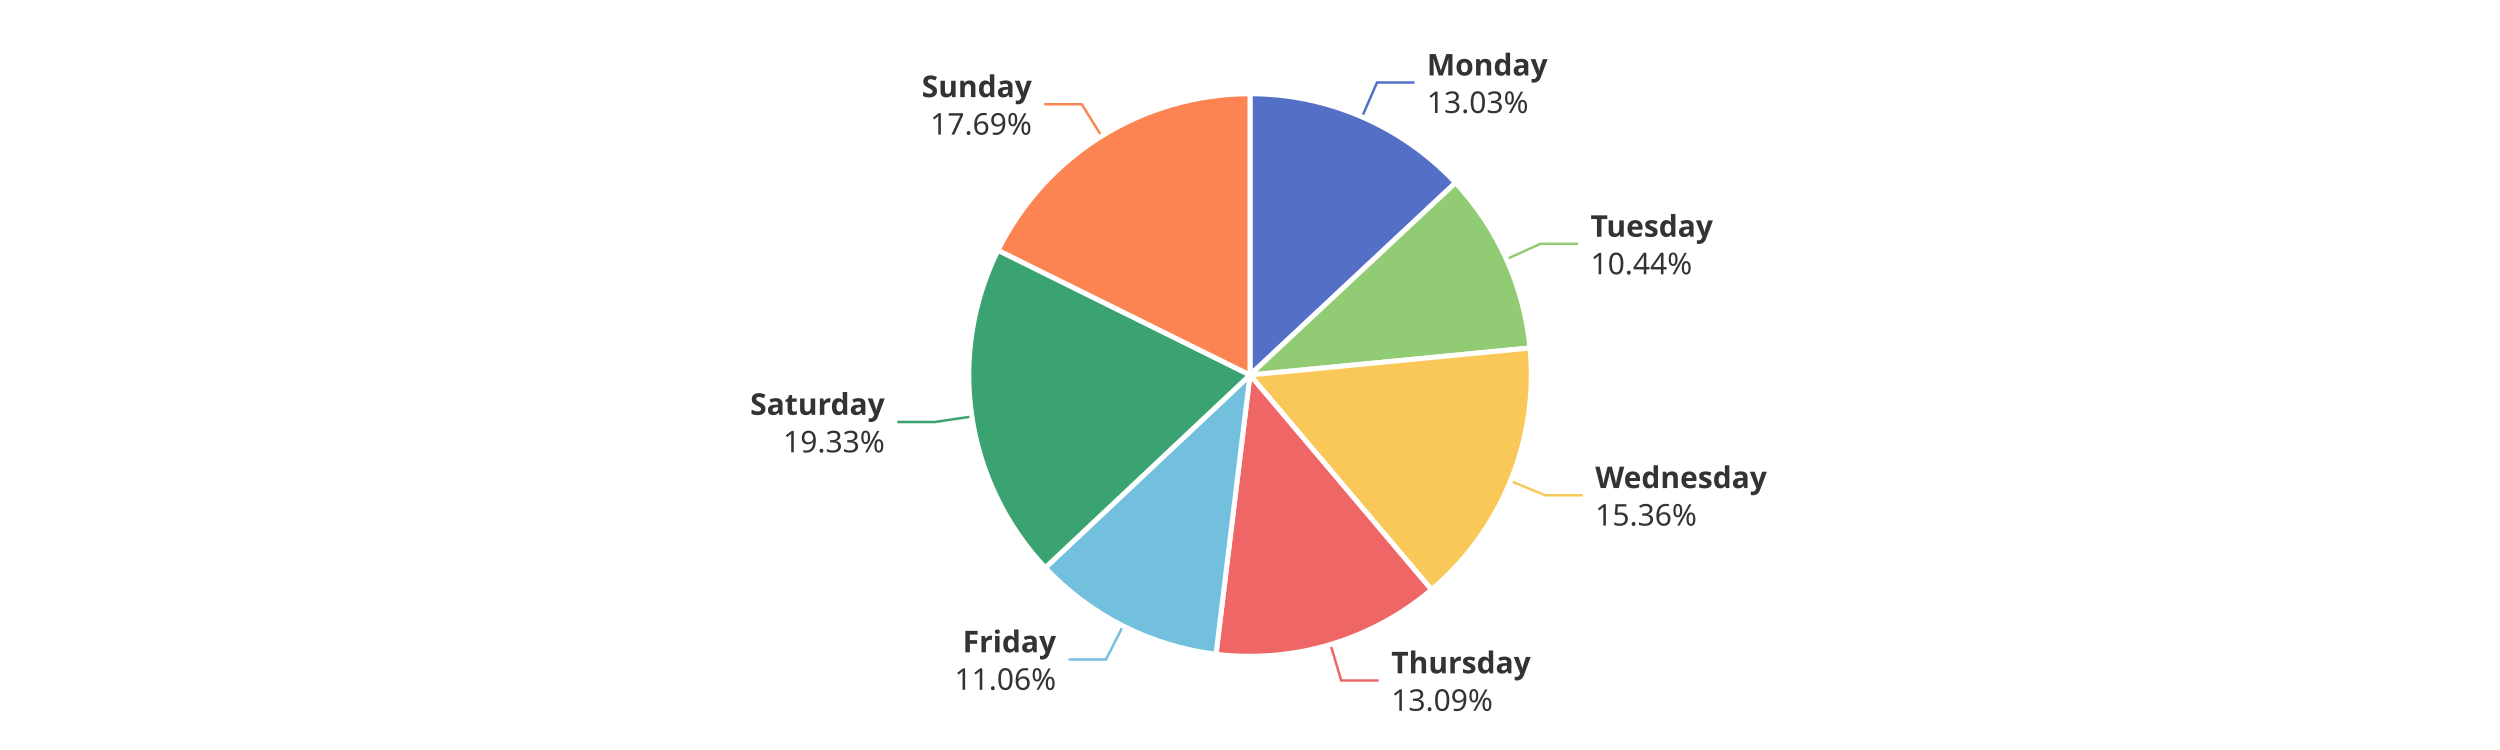
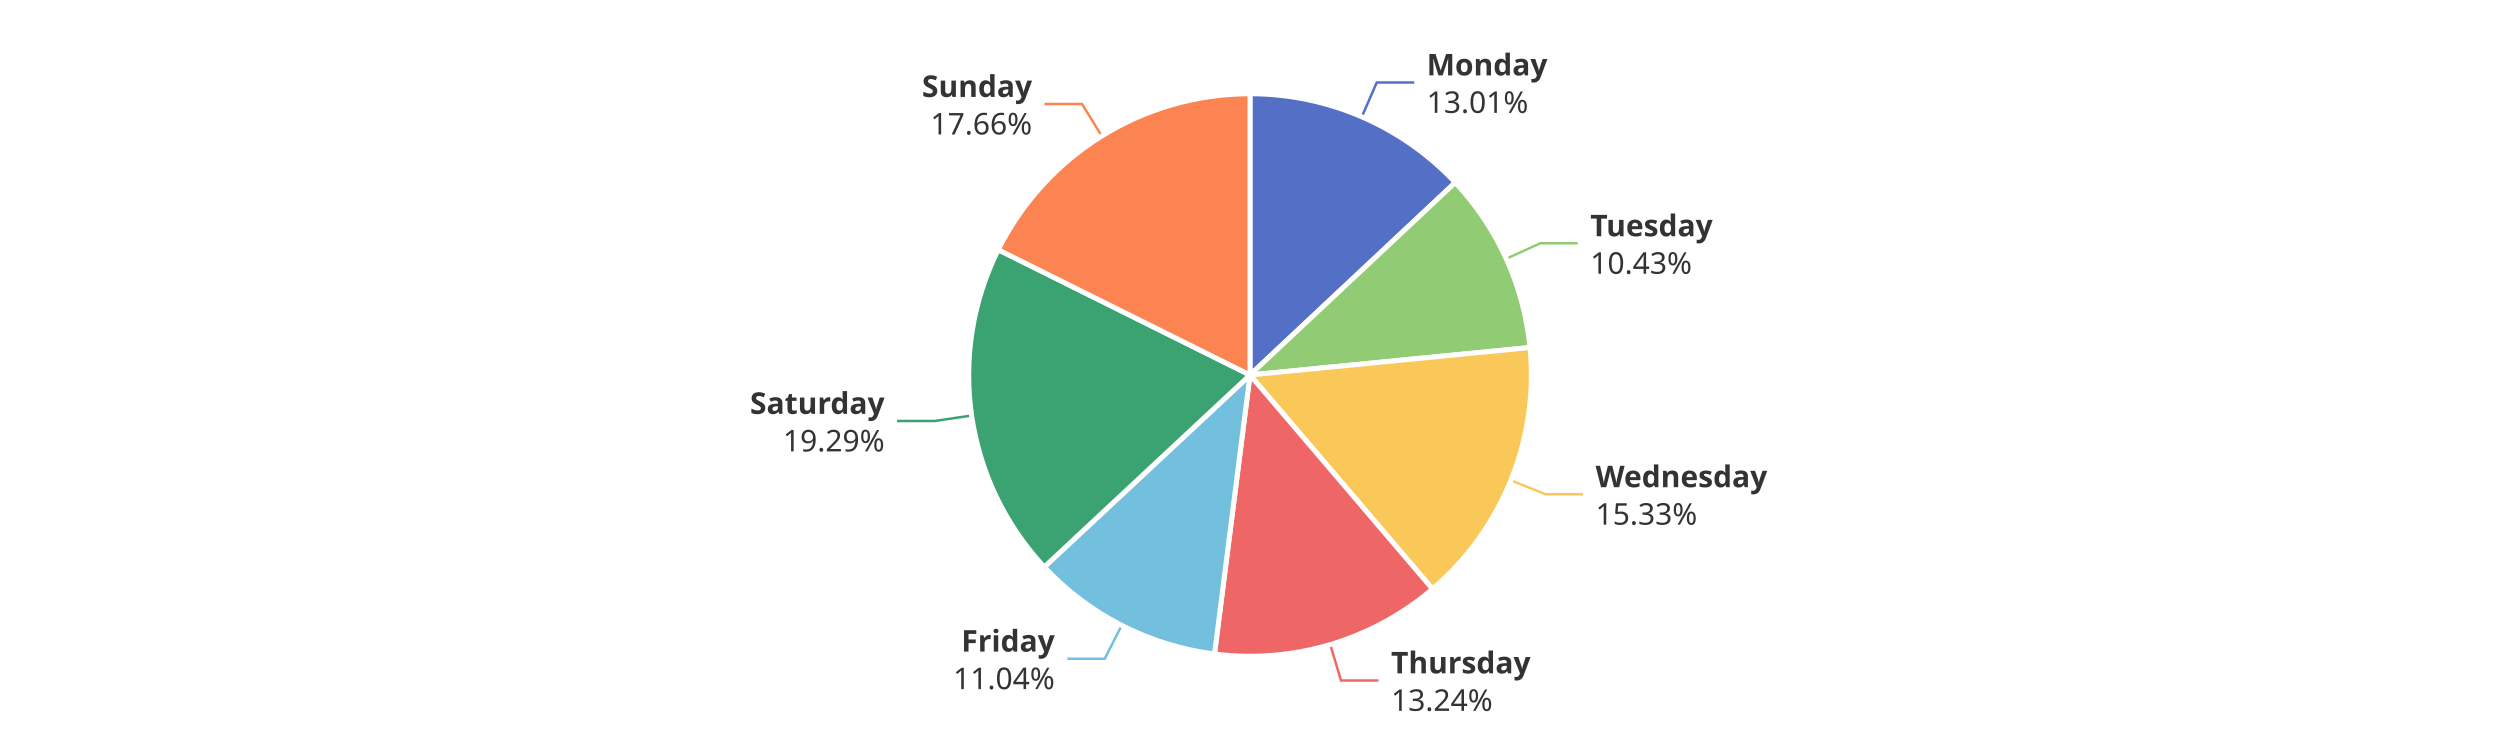
<svg xmlns="http://www.w3.org/2000/svg" width="1000" height="300" version="1.1" baseProfile="full" viewBox="0 0 1000 300">
  <rect width="1000" height="300" x="0" y="0" id="0" fill="#ffffff" />
-   <polyline points="544.8 46.8 550.8 33 565.8 33" fill="none" stroke="#5470c6" />
-   <polyline points="602.5 103.7 616.2 97.5 631.2 97.5" fill="none" stroke="#91cc75" />
-   <polyline points="604.2 192.4 618.1 198.1 633.1 198.1" fill="none" stroke="#fac858" />
-   <polyline points="532.2 257.8 536.5 272.2 551.5 272.2" fill="none" stroke="#ee6666" />
-   <polyline points="449.2 250.4 442.4 263.8 427.4 263.8" fill="none" stroke="#73c0de" />
-   <polyline points="388.7 166.6 373.9 168.8 358.9 168.8" fill="none" stroke="#3ba272" />
-   <polyline points="440.6 54.4 432.7 41.7 417.7 41.7" fill="none" stroke="#fc8452" />
-   <path d="M500 37.5A112.5 112.5 0 0 1 582.2 73.1L500 150Z" fill="#5470c6" stroke="#fff" stroke-width="2" stroke-linejoin="round" />
-   <path d="M582.2 73.1A112.5 112.5 0 0 1 612 139.2L500 150Z" fill="#91cc75" stroke="#fff" stroke-width="2" stroke-linejoin="round" />
-   <path d="M612 139.2A112.5 112.5 0 0 1 572.6 235.9L500 150Z" fill="#fac858" stroke="#fff" stroke-width="2" stroke-linejoin="round" />
-   <path d="M572.6 235.9A112.5 112.5 0 0 1 486.4 261.7L500 150Z" fill="#ee6666" stroke="#fff" stroke-width="2" stroke-linejoin="round" />
-   <path d="M486.4 261.7A112.5 112.5 0 0 1 418.1 227.1L500 150Z" fill="#73c0de" stroke="#fff" stroke-width="2" stroke-linejoin="round" />
-   <path d="M418.1 227.1A112.5 112.5 0 0 1 399.2 100.1L500 150Z" fill="#3ba272" stroke="#fff" stroke-width="2" stroke-linejoin="round" />
-   <path d="M399.2 100.1A112.5 112.5 0 0 1 500 37.5L500 150Z" fill="#fc8452" stroke="#fff" stroke-width="2" stroke-linejoin="round" />
-   <path d="M0 -15l42.8 0l0 30l-42.8 0Z" transform="translate(570.7514 33.0361)" fill="none" />
-   <text dominant-baseline="central" text-anchor="start" style="font-size:12px;font-family:sans-serif;font-weight:bold;" y="-7.5" transform="translate(570.7514 33.0361)" fill="#333" stroke="rgb(255,255,255)" stroke-width="2" paint-order="stroke" stroke-miterlimit="2">Monday</text>
-   <text dominant-baseline="central" text-anchor="start" style="font-size:12px;font-family:sans-serif;" y="7.5" transform="translate(570.7514 33.0361)" fill="#333" stroke="rgb(255,255,255)" stroke-width="2" paint-order="stroke" stroke-miterlimit="2">13.03%</text>
-   <path d="M0 -15l46.2 0l0 30l-46.2 0Z" transform="translate(636.2099 97.5452)" fill="none" />
-   <text dominant-baseline="central" text-anchor="start" style="font-size:12px;font-family:sans-serif;font-weight:bold;" y="-7.5" transform="translate(636.2099 97.5452)" fill="#333" stroke="rgb(255,255,255)" stroke-width="2" paint-order="stroke" stroke-miterlimit="2">Tuesday</text>
-   <text dominant-baseline="central" text-anchor="start" style="font-size:12px;font-family:sans-serif;" y="7.5" transform="translate(636.2099 97.5452)" fill="#333" stroke="rgb(255,255,255)" stroke-width="2" paint-order="stroke" stroke-miterlimit="2">10.44%</text>
-   <path d="M0 -15l63.6 0l0 30l-63.6 0Z" transform="translate(638.0895 198.0742)" fill="none" />
-   <text dominant-baseline="central" text-anchor="start" style="font-size:12px;font-family:sans-serif;font-weight:bold;" y="-7.5" transform="translate(638.0895 198.0742)" fill="#333" stroke="rgb(255,255,255)" stroke-width="2" paint-order="stroke" stroke-miterlimit="2">Wednesday</text>
-   <text dominant-baseline="central" text-anchor="start" style="font-size:12px;font-family:sans-serif;" y="7.5" transform="translate(638.0895 198.0742)" fill="#333" stroke="rgb(255,255,255)" stroke-width="2" paint-order="stroke" stroke-miterlimit="2">15.36%</text>
-   <path d="M0 -15l50.2 0l0 30l-50.2 0Z" transform="translate(556.497 272.1647)" fill="none" />
-   <text dominant-baseline="central" text-anchor="start" style="font-size:12px;font-family:sans-serif;font-weight:bold;" y="-7.5" transform="translate(556.497 272.1647)" fill="#333" stroke="rgb(255,255,255)" stroke-width="2" paint-order="stroke" stroke-miterlimit="2">Thursday</text>
-   <text dominant-baseline="central" text-anchor="start" style="font-size:12px;font-family:sans-serif;" y="7.5" transform="translate(556.497 272.1647)" fill="#333" stroke="rgb(255,255,255)" stroke-width="2" paint-order="stroke" stroke-miterlimit="2">13.09%</text>
-   <path d="M-40.9 -15l40.9 0l0 30l-40.9 0Z" transform="translate(422.4323 263.7638)" fill="none" />
-   <text dominant-baseline="central" text-anchor="end" style="font-size:12px;font-family:sans-serif;font-weight:bold;" y="-7.5" transform="translate(422.4323 263.7638)" fill="#333" stroke="rgb(255,255,255)" stroke-width="2" paint-order="stroke" stroke-miterlimit="2">Friday</text>
-   <text dominant-baseline="central" text-anchor="end" style="font-size:12px;font-family:sans-serif;" y="7.5" transform="translate(422.4323 263.7638)" fill="#333" stroke="rgb(255,255,255)" stroke-width="2" paint-order="stroke" stroke-miterlimit="2">11.06%</text>
-   <path d="M-48.2 -15l48.2 0l0 30l-48.2 0Z" transform="translate(353.8906 168.7793)" fill="none" />
-   <text dominant-baseline="central" text-anchor="end" style="font-size:12px;font-family:sans-serif;font-weight:bold;" y="-7.5" transform="translate(353.8906 168.7793)" fill="#333" stroke="rgb(255,255,255)" stroke-width="2" paint-order="stroke" stroke-miterlimit="2">Saturday</text>
-   <text dominant-baseline="central" text-anchor="end" style="font-size:12px;font-family:sans-serif;" y="7.5" transform="translate(353.8906 168.7793)" fill="#333" stroke="rgb(255,255,255)" stroke-width="2" paint-order="stroke" stroke-miterlimit="2">19.33%</text>
-   <path d="M-40.9 -15l40.9 0l0 30l-40.9 0Z" transform="translate(412.7277 41.6917)" fill="none" />
-   <text dominant-baseline="central" text-anchor="end" style="font-size:12px;font-family:sans-serif;font-weight:bold;" y="-7.5" transform="translate(412.7277 41.6917)" fill="#333" stroke="rgb(255,255,255)" stroke-width="2" paint-order="stroke" stroke-miterlimit="2">Sunday</text>
-   <text dominant-baseline="central" text-anchor="end" style="font-size:12px;font-family:sans-serif;" y="7.5" transform="translate(412.7277 41.6917)" fill="#333" stroke="rgb(255,255,255)" stroke-width="2" paint-order="stroke" stroke-miterlimit="2">17.69%</text>
+   <polyline points="544.7 46.8 550.7 33 565.7 33" fill="none" stroke="#5470c6" />
+   <polyline points="602.5 103.5 616.1 97.3 631.1 97.3" fill="none" stroke="#91cc75" />
+   <polyline points="604.3 192.1 618.2 197.7 633.2 197.7" fill="none" stroke="#fac858" />
+   <polyline points="532.1 257.8 536.4 272.2 551.4 272.2" fill="none" stroke="#ee6666" />
+   <polyline points="448.7 250.1 441.9 263.5 426.9 263.5" fill="none" stroke="#73c0de" />
+   <polyline points="388.7 166.2 373.8 168.4 358.8 168.4" fill="none" stroke="#3ba272" />
+   <polyline points="440.7 54.4 432.8 41.6 417.8 41.6" fill="none" stroke="#fc8452" />
+   <path d="M500 37.5A112.5 112.5 0 0 1 582.1 73L500 150Z" fill="#5470c6" stroke="#fff" stroke-width="2" stroke-linejoin="round" />
+   <path d="M582.1 73A112.5 112.5 0 0 1 612 139L500 150Z" fill="#91cc75" stroke="#fff" stroke-width="2" stroke-linejoin="round" />
+   <path d="M612 139A112.5 112.5 0 0 1 573 235.6L500 150Z" fill="#fac858" stroke="#fff" stroke-width="2" stroke-linejoin="round" />
+   <path d="M573 235.6A112.5 112.5 0 0 1 485.8 261.6L500 150Z" fill="#ee6666" stroke="#fff" stroke-width="2" stroke-linejoin="round" />
+   <path d="M485.8 261.6A112.5 112.5 0 0 1 417.7 226.8L500 150Z" fill="#73c0de" stroke="#fff" stroke-width="2" stroke-linejoin="round" />
+   <path d="M417.7 226.8A112.5 112.5 0 0 1 399.3 99.9L500 150Z" fill="#3ba272" stroke="#fff" stroke-width="2" stroke-linejoin="round" />
+   <path d="M399.3 99.9A112.5 112.5 0 0 1 500 37.5L500 150Z" fill="#fc8452" stroke="#fff" stroke-width="2" stroke-linejoin="round" />
+   <path d="M0 -15l42.8 0l0 30l-42.8 0Z" transform="translate(570.6731 33.0022)" fill="none" />
+   <text dominant-baseline="central" text-anchor="start" style="font-size:12px;font-family:sans-serif;font-weight:bold;" y="-7.5" transform="translate(570.6731 33.0022)" fill="#333" stroke="rgb(255,255,255)" stroke-width="2" paint-order="stroke" stroke-miterlimit="2">Monday</text>
+   <text dominant-baseline="central" text-anchor="start" style="font-size:12px;font-family:sans-serif;" y="7.5" transform="translate(570.6731 33.0022)" fill="#333" stroke="rgb(255,255,255)" stroke-width="2" paint-order="stroke" stroke-miterlimit="2">13.01%</text>
+   <path d="M0 -15l46.2 0l0 30l-46.2 0Z" transform="translate(636.1214 97.3495)" fill="none" />
+   <text dominant-baseline="central" text-anchor="start" style="font-size:12px;font-family:sans-serif;font-weight:bold;" y="-7.5" transform="translate(636.1214 97.3495)" fill="#333" stroke="rgb(255,255,255)" stroke-width="2" paint-order="stroke" stroke-miterlimit="2">Tuesday</text>
+   <text dominant-baseline="central" text-anchor="start" style="font-size:12px;font-family:sans-serif;" y="7.5" transform="translate(636.1214 97.3495)" fill="#333" stroke="rgb(255,255,255)" stroke-width="2" paint-order="stroke" stroke-miterlimit="2">10.43%</text>
+   <path d="M0 -15l63.6 0l0 30l-63.6 0Z" transform="translate(638.2343 197.7169)" fill="none" />
+   <text dominant-baseline="central" text-anchor="start" style="font-size:12px;font-family:sans-serif;font-weight:bold;" y="-7.5" transform="translate(638.2343 197.7169)" fill="#333" stroke="rgb(255,255,255)" stroke-width="2" paint-order="stroke" stroke-miterlimit="2">Wednesday</text>
+   <text dominant-baseline="central" text-anchor="start" style="font-size:12px;font-family:sans-serif;" y="7.5" transform="translate(638.2343 197.7169)" fill="#333" stroke="rgb(255,255,255)" stroke-width="2" paint-order="stroke" stroke-miterlimit="2">15.33%</text>
+   <path d="M0 -15l50.2 0l0 30l-50.2 0Z" transform="translate(556.4167 272.1887)" fill="none" />
+   <text dominant-baseline="central" text-anchor="start" style="font-size:12px;font-family:sans-serif;font-weight:bold;" y="-7.5" transform="translate(556.4167 272.1887)" fill="#333" stroke="rgb(255,255,255)" stroke-width="2" paint-order="stroke" stroke-miterlimit="2">Thursday</text>
+   <text dominant-baseline="central" text-anchor="start" style="font-size:12px;font-family:sans-serif;" y="7.5" transform="translate(556.4167 272.1887)" fill="#333" stroke="rgb(255,255,255)" stroke-width="2" paint-order="stroke" stroke-miterlimit="2">13.24%</text>
+   <path d="M-40.9 -15l40.9 0l0 30l-40.9 0Z" transform="translate(421.9022 263.494)" fill="none" />
+   <text dominant-baseline="central" text-anchor="end" style="font-size:12px;font-family:sans-serif;font-weight:bold;" y="-7.5" transform="translate(421.9022 263.494)" fill="#333" stroke="rgb(255,255,255)" stroke-width="2" paint-order="stroke" stroke-miterlimit="2">Friday</text>
+   <text dominant-baseline="central" text-anchor="end" style="font-size:12px;font-family:sans-serif;" y="7.5" transform="translate(421.9022 263.494)" fill="#333" stroke="rgb(255,255,255)" stroke-width="2" paint-order="stroke" stroke-miterlimit="2">11.04%</text>
+   <path d="M-48.2 -15l48.2 0l0 30l-48.2 0Z" transform="translate(353.8348 168.401)" fill="none" />
+   <text dominant-baseline="central" text-anchor="end" style="font-size:12px;font-family:sans-serif;font-weight:bold;" y="-7.5" transform="translate(353.8348 168.401)" fill="#333" stroke="rgb(255,255,255)" stroke-width="2" paint-order="stroke" stroke-miterlimit="2">Saturday</text>
+   <text dominant-baseline="central" text-anchor="end" style="font-size:12px;font-family:sans-serif;" y="7.5" transform="translate(353.8348 168.401)" fill="#333" stroke="rgb(255,255,255)" stroke-width="2" paint-order="stroke" stroke-miterlimit="2">19.29%</text>
+   <path d="M-40.9 -15l40.9 0l0 30l-40.9 0Z" transform="translate(412.8358 41.6246)" fill="none" />
+   <text dominant-baseline="central" text-anchor="end" style="font-size:12px;font-family:sans-serif;font-weight:bold;" y="-7.5" transform="translate(412.8358 41.6246)" fill="#333" stroke="rgb(255,255,255)" stroke-width="2" paint-order="stroke" stroke-miterlimit="2">Sunday</text>
+   <text dominant-baseline="central" text-anchor="end" style="font-size:12px;font-family:sans-serif;" y="7.5" transform="translate(412.8358 41.6246)" fill="#333" stroke="rgb(255,255,255)" stroke-width="2" paint-order="stroke" stroke-miterlimit="2">17.66%</text>
</svg>
